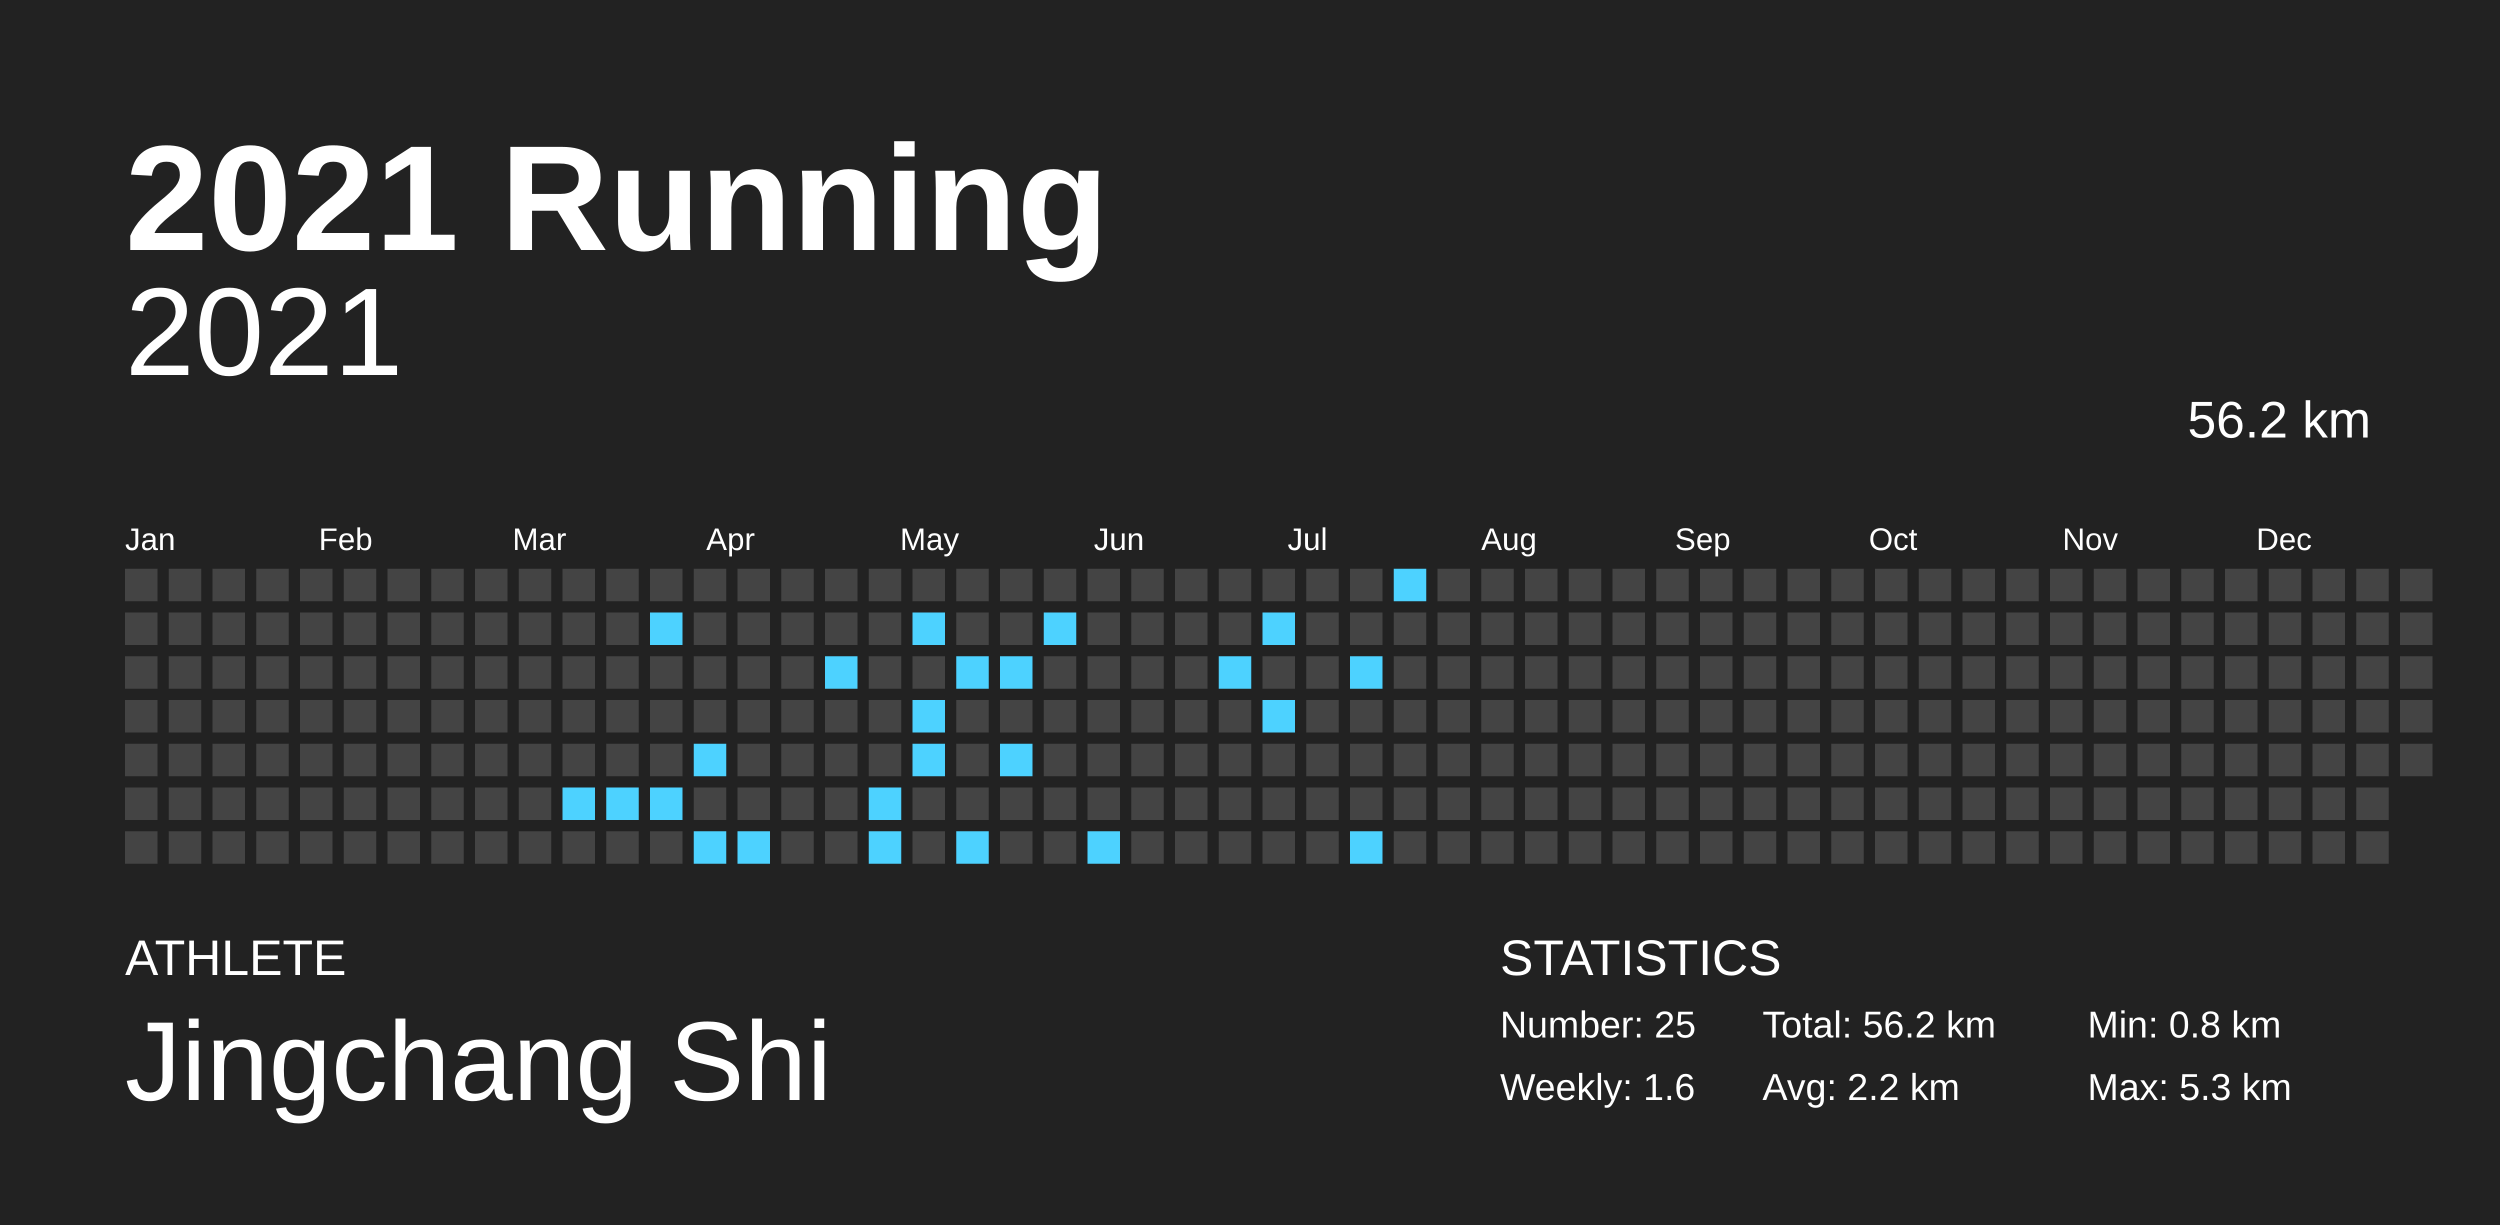
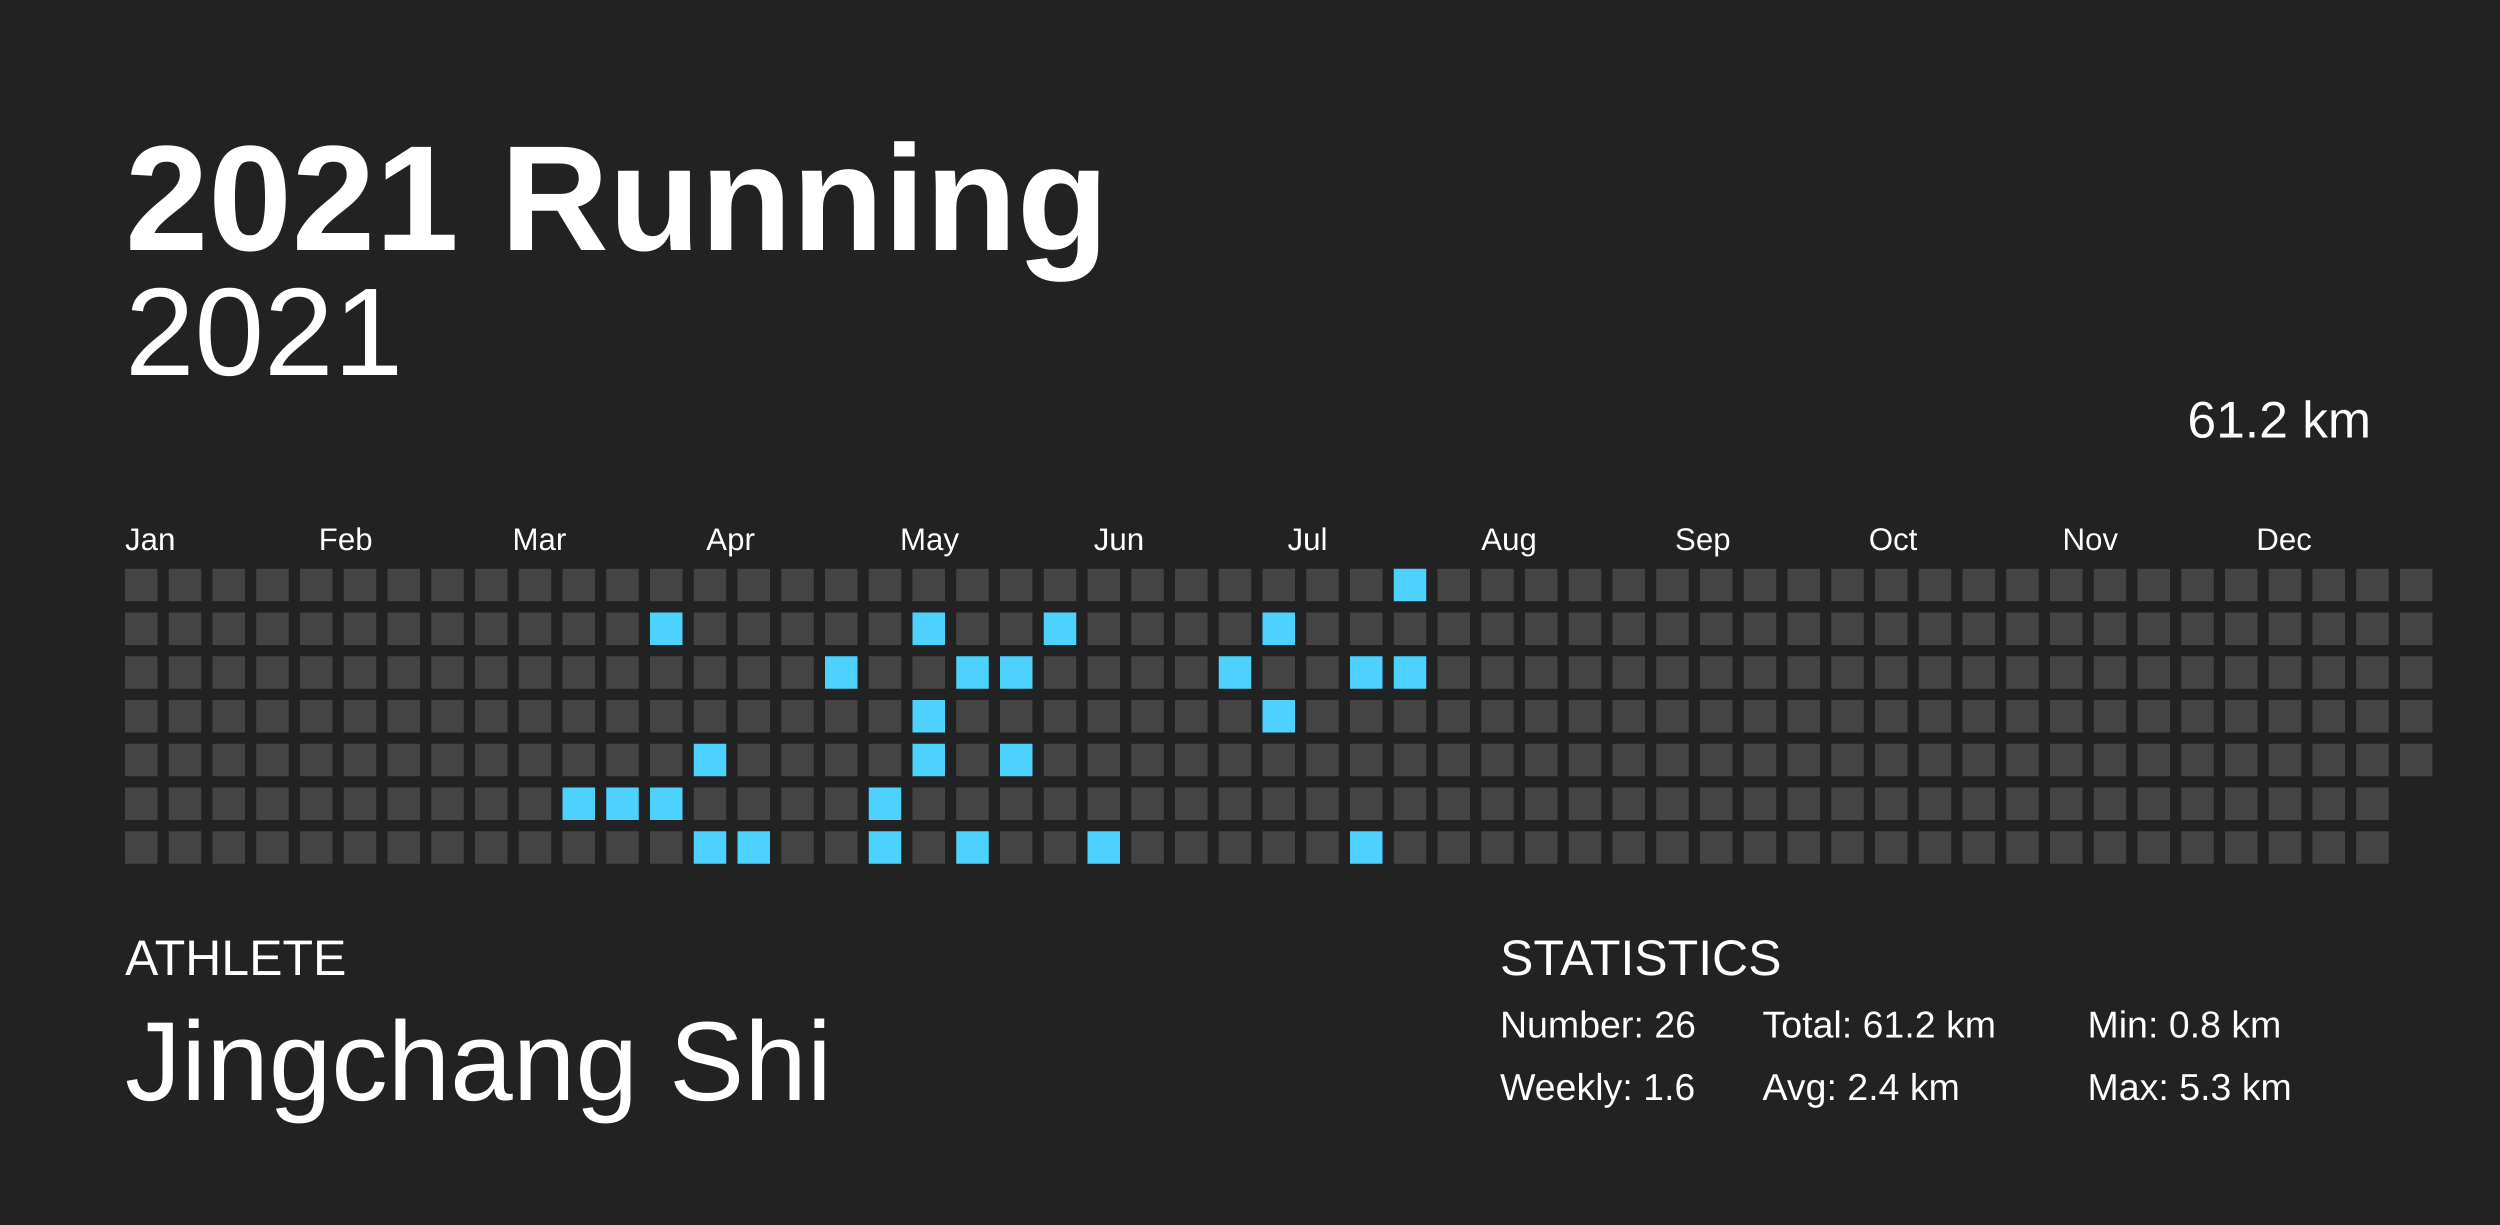
<svg xmlns="http://www.w3.org/2000/svg" baseProfile="full" height="98mm" version="1.1" viewBox="0,0,200,98" width="200mm">
  <defs />
  <rect fill="#222222" height="98" width="200" x="0" y="0" />
  <text fill="#FFFFFF" style="font-size:12px; font-family:Arial; font-weight:bold;" x="10" y="20">2021 Running</text>
  <text fill="#FFFFFF" style="font-size:4px; font-family:Arial" x="10" y="78">ATHLETE</text>
  <text fill="#FFFFFF" style="font-size:9px; font-family:Arial" x="10" y="88">Jingchang Shi</text>
  <text fill="#FFFFFF" style="font-size:4px; font-family:Arial" x="120" y="78">STATISTICS</text>
-   <text fill="#FFFFFF" style="font-size:3px; font-family:Arial" x="120" y="83">Number: 25</text>
+   <text fill="#FFFFFF" style="font-size:3px; font-family:Arial" x="120" y="83">Number: 26</text>
  <text fill="#FFFFFF" style="font-size:3px; font-family:Arial" x="120" y="88">Weekly: 1.6</text>
-   <text fill="#FFFFFF" style="font-size:3px; font-family:Arial" x="141" y="83">Total: 56.2 km</text>
-   <text fill="#FFFFFF" style="font-size:3px; font-family:Arial" x="141" y="88">Avg: 2.2 km</text>
+   <text fill="#FFFFFF" style="font-size:3px; font-family:Arial" x="141" y="83">Total: 61.2 km</text>
+   <text fill="#FFFFFF" style="font-size:3px; font-family:Arial" x="141" y="88">Avg: 2.4 km</text>
  <text fill="#FFFFFF" style="font-size:3px; font-family:Arial" x="167" y="83">Min: 0.8 km</text>
  <text fill="#FFFFFF" style="font-size:3px; font-family:Arial" x="167" y="88">Max: 5.3 km</text>
  <text alignment-baseline="hanging" fill="#FFFFFF" style="font-size:10.0px; font-family:Arial;" x="10" y="30">2021</text>
-   <text alignment-baseline="hanging" fill="#FFFFFF" style="font-size:4.125px; font-family:Arial;" x="175" y="35">56.2 km</text>
+   <text alignment-baseline="hanging" fill="#FFFFFF" style="font-size:4.125px; font-family:Arial;" x="175" y="35">61.2 km</text>
  <text fill="#FFFFFF" style="font-size:2.5px; font-family:Arial" x="10.0" y="44">Jan</text>
  <text fill="#FFFFFF" style="font-size:2.5px; font-family:Arial" x="25.5" y="44">Feb</text>
  <text fill="#FFFFFF" style="font-size:2.5px; font-family:Arial" x="41.0" y="44">Mar</text>
  <text fill="#FFFFFF" style="font-size:2.5px; font-family:Arial" x="56.5" y="44">Apr</text>
  <text fill="#FFFFFF" style="font-size:2.5px; font-family:Arial" x="72.0" y="44">May</text>
  <text fill="#FFFFFF" style="font-size:2.5px; font-family:Arial" x="87.5" y="44">Jun</text>
  <text fill="#FFFFFF" style="font-size:2.5px; font-family:Arial" x="103.0" y="44">Jul</text>
  <text fill="#FFFFFF" style="font-size:2.5px; font-family:Arial" x="118.5" y="44">Aug</text>
  <text fill="#FFFFFF" style="font-size:2.5px; font-family:Arial" x="134.0" y="44">Sep</text>
  <text fill="#FFFFFF" style="font-size:2.5px; font-family:Arial" x="149.5" y="44">Oct</text>
  <text fill="#FFFFFF" style="font-size:2.5px; font-family:Arial" x="165.0" y="44">Nov</text>
  <text fill="#FFFFFF" style="font-size:2.5px; font-family:Arial" x="180.5" y="44">Dec</text>
  <rect fill="#444444" height="2.6" width="2.6" x="10.0" y="45.5" />
  <rect fill="#444444" height="2.6" width="2.6" x="10.0" y="49.0" />
  <rect fill="#444444" height="2.6" width="2.6" x="10.0" y="52.5" />
  <rect fill="#444444" height="2.6" width="2.6" x="10.0" y="56.0" />
  <rect fill="#444444" height="2.6" width="2.6" x="10.0" y="59.5" />
  <rect fill="#444444" height="2.6" width="2.6" x="10.0" y="63.0" />
  <rect fill="#444444" height="2.6" width="2.6" x="10.0" y="66.5" />
  <rect fill="#444444" height="2.6" width="2.6" x="13.5" y="45.5" />
  <rect fill="#444444" height="2.6" width="2.6" x="13.5" y="49.0" />
  <rect fill="#444444" height="2.6" width="2.6" x="13.5" y="52.5" />
  <rect fill="#444444" height="2.6" width="2.6" x="13.5" y="56.0" />
  <rect fill="#444444" height="2.6" width="2.6" x="13.5" y="59.5" />
  <rect fill="#444444" height="2.6" width="2.6" x="13.5" y="63.0" />
  <rect fill="#444444" height="2.6" width="2.6" x="13.5" y="66.5" />
  <rect fill="#444444" height="2.6" width="2.6" x="17.0" y="45.5" />
  <rect fill="#444444" height="2.6" width="2.6" x="17.0" y="49.0" />
  <rect fill="#444444" height="2.6" width="2.6" x="17.0" y="52.5" />
  <rect fill="#444444" height="2.6" width="2.6" x="17.0" y="56.0" />
  <rect fill="#444444" height="2.6" width="2.6" x="17.0" y="59.5" />
  <rect fill="#444444" height="2.6" width="2.6" x="17.0" y="63.0" />
  <rect fill="#444444" height="2.6" width="2.6" x="17.0" y="66.5" />
  <rect fill="#444444" height="2.6" width="2.6" x="20.5" y="45.5" />
  <rect fill="#444444" height="2.6" width="2.6" x="20.5" y="49.0" />
  <rect fill="#444444" height="2.6" width="2.6" x="20.5" y="52.5" />
  <rect fill="#444444" height="2.6" width="2.6" x="20.5" y="56.0" />
  <rect fill="#444444" height="2.6" width="2.6" x="20.5" y="59.5" />
  <rect fill="#444444" height="2.6" width="2.6" x="20.5" y="63.0" />
  <rect fill="#444444" height="2.6" width="2.6" x="20.5" y="66.5" />
  <rect fill="#444444" height="2.6" width="2.6" x="24.0" y="45.5" />
  <rect fill="#444444" height="2.6" width="2.6" x="24.0" y="49.0" />
  <rect fill="#444444" height="2.6" width="2.6" x="24.0" y="52.5" />
  <rect fill="#444444" height="2.6" width="2.6" x="24.0" y="56.0" />
  <rect fill="#444444" height="2.6" width="2.6" x="24.0" y="59.5" />
  <rect fill="#444444" height="2.6" width="2.6" x="24.0" y="63.0" />
  <rect fill="#444444" height="2.6" width="2.6" x="24.0" y="66.5" />
  <rect fill="#444444" height="2.6" width="2.6" x="27.5" y="45.5" />
  <rect fill="#444444" height="2.6" width="2.6" x="27.5" y="49.0" />
  <rect fill="#444444" height="2.6" width="2.6" x="27.5" y="52.5" />
  <rect fill="#444444" height="2.6" width="2.6" x="27.5" y="56.0" />
  <rect fill="#444444" height="2.6" width="2.6" x="27.5" y="59.5" />
  <rect fill="#444444" height="2.6" width="2.6" x="27.5" y="63.0" />
  <rect fill="#444444" height="2.6" width="2.6" x="27.5" y="66.5" />
  <rect fill="#444444" height="2.6" width="2.6" x="31.0" y="45.5" />
  <rect fill="#444444" height="2.6" width="2.6" x="31.0" y="49.0" />
  <rect fill="#444444" height="2.6" width="2.6" x="31.0" y="52.5" />
  <rect fill="#444444" height="2.6" width="2.6" x="31.0" y="56.0" />
  <rect fill="#444444" height="2.6" width="2.6" x="31.0" y="59.5" />
  <rect fill="#444444" height="2.6" width="2.6" x="31.0" y="63.0" />
  <rect fill="#444444" height="2.6" width="2.6" x="31.0" y="66.5" />
  <rect fill="#444444" height="2.6" width="2.6" x="34.5" y="45.5" />
  <rect fill="#444444" height="2.6" width="2.6" x="34.5" y="49.0" />
  <rect fill="#444444" height="2.6" width="2.6" x="34.5" y="52.5" />
  <rect fill="#444444" height="2.6" width="2.6" x="34.5" y="56.0" />
  <rect fill="#444444" height="2.6" width="2.6" x="34.5" y="59.5" />
  <rect fill="#444444" height="2.6" width="2.6" x="34.5" y="63.0" />
  <rect fill="#444444" height="2.6" width="2.6" x="34.5" y="66.5" />
  <rect fill="#444444" height="2.6" width="2.6" x="38.0" y="45.5" />
  <rect fill="#444444" height="2.6" width="2.6" x="38.0" y="49.0" />
  <rect fill="#444444" height="2.6" width="2.6" x="38.0" y="52.5" />
  <rect fill="#444444" height="2.6" width="2.6" x="38.0" y="56.0" />
  <rect fill="#444444" height="2.6" width="2.6" x="38.0" y="59.5" />
  <rect fill="#444444" height="2.6" width="2.6" x="38.0" y="63.0" />
  <rect fill="#444444" height="2.6" width="2.6" x="38.0" y="66.5" />
  <rect fill="#444444" height="2.6" width="2.6" x="41.5" y="45.5" />
  <rect fill="#444444" height="2.6" width="2.6" x="41.5" y="49.0" />
  <rect fill="#444444" height="2.6" width="2.6" x="41.5" y="52.5" />
  <rect fill="#444444" height="2.6" width="2.6" x="41.5" y="56.0" />
  <rect fill="#444444" height="2.6" width="2.6" x="41.5" y="59.5" />
  <rect fill="#444444" height="2.6" width="2.6" x="41.5" y="63.0" />
  <rect fill="#444444" height="2.6" width="2.6" x="41.5" y="66.5" />
  <rect fill="#444444" height="2.6" width="2.6" x="45.0" y="45.5" />
  <rect fill="#444444" height="2.6" width="2.6" x="45.0" y="49.0" />
  <rect fill="#444444" height="2.6" width="2.6" x="45.0" y="52.5" />
  <rect fill="#444444" height="2.6" width="2.6" x="45.0" y="56.0" />
  <rect fill="#444444" height="2.6" width="2.6" x="45.0" y="59.5" />
  <rect fill="#4dd2ff" height="2.6" width="2.6" x="45.0" y="63.0" />
  <rect fill="#444444" height="2.6" width="2.6" x="45.0" y="66.5" />
  <rect fill="#444444" height="2.6" width="2.6" x="48.5" y="45.5" />
  <rect fill="#444444" height="2.6" width="2.6" x="48.5" y="49.0" />
  <rect fill="#444444" height="2.6" width="2.6" x="48.5" y="52.5" />
  <rect fill="#444444" height="2.6" width="2.6" x="48.5" y="56.0" />
  <rect fill="#444444" height="2.6" width="2.6" x="48.5" y="59.5" />
  <rect fill="#4dd2ff" height="2.6" width="2.6" x="48.5" y="63.0" />
  <rect fill="#444444" height="2.6" width="2.6" x="48.5" y="66.5" />
  <rect fill="#444444" height="2.6" width="2.6" x="52.0" y="45.5" />
  <rect fill="#4dd2ff" height="2.6" width="2.6" x="52.0" y="49.0" />
  <rect fill="#444444" height="2.6" width="2.6" x="52.0" y="52.5" />
  <rect fill="#444444" height="2.6" width="2.6" x="52.0" y="56.0" />
  <rect fill="#444444" height="2.6" width="2.6" x="52.0" y="59.5" />
  <rect fill="#4dd2ff" height="2.6" width="2.6" x="52.0" y="63.0" />
  <rect fill="#444444" height="2.6" width="2.6" x="52.0" y="66.5" />
  <rect fill="#444444" height="2.6" width="2.6" x="55.5" y="45.5" />
  <rect fill="#444444" height="2.6" width="2.6" x="55.5" y="49.0" />
  <rect fill="#444444" height="2.6" width="2.6" x="55.5" y="52.5" />
  <rect fill="#444444" height="2.6" width="2.6" x="55.5" y="56.0" />
  <rect fill="#4dd2ff" height="2.6" width="2.6" x="55.5" y="59.5" />
  <rect fill="#444444" height="2.6" width="2.6" x="55.5" y="63.0" />
  <rect fill="#4dd2ff" height="2.6" width="2.6" x="55.5" y="66.5" />
  <rect fill="#444444" height="2.6" width="2.6" x="59.0" y="45.5" />
  <rect fill="#444444" height="2.6" width="2.6" x="59.0" y="49.0" />
  <rect fill="#444444" height="2.6" width="2.6" x="59.0" y="52.5" />
  <rect fill="#444444" height="2.6" width="2.6" x="59.0" y="56.0" />
  <rect fill="#444444" height="2.6" width="2.6" x="59.0" y="59.5" />
  <rect fill="#444444" height="2.6" width="2.6" x="59.0" y="63.0" />
  <rect fill="#4dd2ff" height="2.6" width="2.6" x="59.0" y="66.5" />
  <rect fill="#444444" height="2.6" width="2.6" x="62.5" y="45.5" />
  <rect fill="#444444" height="2.6" width="2.6" x="62.5" y="49.0" />
  <rect fill="#444444" height="2.6" width="2.6" x="62.5" y="52.5" />
  <rect fill="#444444" height="2.6" width="2.6" x="62.5" y="56.0" />
  <rect fill="#444444" height="2.6" width="2.6" x="62.5" y="59.5" />
  <rect fill="#444444" height="2.6" width="2.6" x="62.5" y="63.0" />
  <rect fill="#444444" height="2.6" width="2.6" x="62.5" y="66.5" />
  <rect fill="#444444" height="2.6" width="2.6" x="66.0" y="45.5" />
  <rect fill="#444444" height="2.6" width="2.6" x="66.0" y="49.0" />
  <rect fill="#4dd2ff" height="2.6" width="2.6" x="66.0" y="52.5" />
  <rect fill="#444444" height="2.6" width="2.6" x="66.0" y="56.0" />
  <rect fill="#444444" height="2.6" width="2.6" x="66.0" y="59.5" />
  <rect fill="#444444" height="2.6" width="2.6" x="66.0" y="63.0" />
  <rect fill="#444444" height="2.6" width="2.6" x="66.0" y="66.5" />
  <rect fill="#444444" height="2.6" width="2.6" x="69.5" y="45.5" />
  <rect fill="#444444" height="2.6" width="2.6" x="69.5" y="49.0" />
  <rect fill="#444444" height="2.6" width="2.6" x="69.5" y="52.5" />
  <rect fill="#444444" height="2.6" width="2.6" x="69.5" y="56.0" />
  <rect fill="#444444" height="2.6" width="2.6" x="69.5" y="59.5" />
  <rect fill="#4dd2ff" height="2.6" width="2.6" x="69.5" y="63.0" />
  <rect fill="#4dd2ff" height="2.6" width="2.6" x="69.5" y="66.5" />
  <rect fill="#444444" height="2.6" width="2.6" x="73.0" y="45.5" />
  <rect fill="#4dd2ff" height="2.6" width="2.6" x="73.0" y="49.0" />
  <rect fill="#444444" height="2.6" width="2.6" x="73.0" y="52.5" />
  <rect fill="#4dd2ff" height="2.6" width="2.6" x="73.0" y="56.0" />
  <rect fill="#4dd2ff" height="2.6" width="2.6" x="73.0" y="59.5" />
  <rect fill="#444444" height="2.6" width="2.6" x="73.0" y="63.0" />
  <rect fill="#444444" height="2.6" width="2.6" x="73.0" y="66.5" />
  <rect fill="#444444" height="2.6" width="2.6" x="76.5" y="45.5" />
  <rect fill="#444444" height="2.6" width="2.6" x="76.5" y="49.0" />
  <rect fill="#4dd2ff" height="2.6" width="2.6" x="76.5" y="52.5" />
  <rect fill="#444444" height="2.6" width="2.6" x="76.5" y="56.0" />
  <rect fill="#444444" height="2.6" width="2.6" x="76.5" y="59.5" />
  <rect fill="#444444" height="2.6" width="2.6" x="76.5" y="63.0" />
  <rect fill="#4dd2ff" height="2.6" width="2.6" x="76.5" y="66.5" />
  <rect fill="#444444" height="2.6" width="2.6" x="80.0" y="45.5" />
  <rect fill="#444444" height="2.6" width="2.6" x="80.0" y="49.0" />
  <rect fill="#4dd2ff" height="2.6" width="2.6" x="80.0" y="52.5" />
  <rect fill="#444444" height="2.6" width="2.6" x="80.0" y="56.0" />
  <rect fill="#4dd2ff" height="2.6" width="2.6" x="80.0" y="59.5" />
  <rect fill="#444444" height="2.6" width="2.6" x="80.0" y="63.0" />
  <rect fill="#444444" height="2.6" width="2.6" x="80.0" y="66.5" />
  <rect fill="#444444" height="2.6" width="2.6" x="83.5" y="45.5" />
  <rect fill="#4dd2ff" height="2.6" width="2.6" x="83.5" y="49.0" />
  <rect fill="#444444" height="2.6" width="2.6" x="83.5" y="52.5" />
  <rect fill="#444444" height="2.6" width="2.6" x="83.5" y="56.0" />
  <rect fill="#444444" height="2.6" width="2.6" x="83.5" y="59.5" />
  <rect fill="#444444" height="2.6" width="2.6" x="83.5" y="63.0" />
  <rect fill="#444444" height="2.6" width="2.6" x="83.5" y="66.5" />
  <rect fill="#444444" height="2.6" width="2.6" x="87.0" y="45.5" />
  <rect fill="#444444" height="2.6" width="2.6" x="87.0" y="49.0" />
  <rect fill="#444444" height="2.6" width="2.6" x="87.0" y="52.5" />
  <rect fill="#444444" height="2.6" width="2.6" x="87.0" y="56.0" />
  <rect fill="#444444" height="2.6" width="2.6" x="87.0" y="59.5" />
  <rect fill="#444444" height="2.6" width="2.6" x="87.0" y="63.0" />
  <rect fill="#4dd2ff" height="2.6" width="2.6" x="87.0" y="66.5" />
  <rect fill="#444444" height="2.6" width="2.6" x="90.5" y="45.5" />
  <rect fill="#444444" height="2.6" width="2.6" x="90.5" y="49.0" />
  <rect fill="#444444" height="2.6" width="2.6" x="90.5" y="52.5" />
  <rect fill="#444444" height="2.6" width="2.6" x="90.5" y="56.0" />
  <rect fill="#444444" height="2.6" width="2.6" x="90.5" y="59.5" />
  <rect fill="#444444" height="2.6" width="2.6" x="90.5" y="63.0" />
  <rect fill="#444444" height="2.6" width="2.6" x="90.5" y="66.5" />
  <rect fill="#444444" height="2.6" width="2.6" x="94.0" y="45.5" />
  <rect fill="#444444" height="2.6" width="2.6" x="94.0" y="49.0" />
  <rect fill="#444444" height="2.6" width="2.6" x="94.0" y="52.5" />
  <rect fill="#444444" height="2.6" width="2.6" x="94.0" y="56.0" />
  <rect fill="#444444" height="2.6" width="2.6" x="94.0" y="59.5" />
  <rect fill="#444444" height="2.6" width="2.6" x="94.0" y="63.0" />
  <rect fill="#444444" height="2.6" width="2.6" x="94.0" y="66.5" />
  <rect fill="#444444" height="2.6" width="2.6" x="97.5" y="45.5" />
  <rect fill="#444444" height="2.6" width="2.6" x="97.5" y="49.0" />
  <rect fill="#4dd2ff" height="2.6" width="2.6" x="97.5" y="52.5" />
  <rect fill="#444444" height="2.6" width="2.6" x="97.5" y="56.0" />
  <rect fill="#444444" height="2.6" width="2.6" x="97.5" y="59.5" />
  <rect fill="#444444" height="2.6" width="2.6" x="97.5" y="63.0" />
  <rect fill="#444444" height="2.6" width="2.6" x="97.5" y="66.5" />
  <rect fill="#444444" height="2.6" width="2.6" x="101.0" y="45.5" />
  <rect fill="#4dd2ff" height="2.6" width="2.6" x="101.0" y="49.0" />
  <rect fill="#444444" height="2.6" width="2.6" x="101.0" y="52.5" />
  <rect fill="#4dd2ff" height="2.6" width="2.6" x="101.0" y="56.0" />
  <rect fill="#444444" height="2.6" width="2.6" x="101.0" y="59.5" />
  <rect fill="#444444" height="2.6" width="2.6" x="101.0" y="63.0" />
  <rect fill="#444444" height="2.6" width="2.6" x="101.0" y="66.5" />
  <rect fill="#444444" height="2.6" width="2.6" x="104.5" y="45.5" />
  <rect fill="#444444" height="2.6" width="2.6" x="104.5" y="49.0" />
  <rect fill="#444444" height="2.6" width="2.6" x="104.5" y="52.5" />
  <rect fill="#444444" height="2.6" width="2.6" x="104.5" y="56.0" />
  <rect fill="#444444" height="2.6" width="2.6" x="104.5" y="59.5" />
  <rect fill="#444444" height="2.6" width="2.6" x="104.5" y="63.0" />
  <rect fill="#444444" height="2.6" width="2.6" x="104.5" y="66.5" />
  <rect fill="#444444" height="2.6" width="2.6" x="108.0" y="45.5" />
  <rect fill="#444444" height="2.6" width="2.6" x="108.0" y="49.0" />
  <rect fill="#4dd2ff" height="2.6" width="2.6" x="108.0" y="52.5" />
  <rect fill="#444444" height="2.6" width="2.6" x="108.0" y="56.0" />
  <rect fill="#444444" height="2.6" width="2.6" x="108.0" y="59.5" />
  <rect fill="#444444" height="2.6" width="2.6" x="108.0" y="63.0" />
  <rect fill="#4dd2ff" height="2.6" width="2.6" x="108.0" y="66.5" />
  <rect fill="#4dd2ff" height="2.6" width="2.6" x="111.5" y="45.5" />
  <rect fill="#444444" height="2.6" width="2.6" x="111.5" y="49.0" />
-   <rect fill="#444444" height="2.6" width="2.6" x="111.5" y="52.5" />
+   <rect fill="#4dd2ff" height="2.6" width="2.6" x="111.5" y="52.5" />
  <rect fill="#444444" height="2.6" width="2.6" x="111.5" y="56.0" />
  <rect fill="#444444" height="2.6" width="2.6" x="111.5" y="59.5" />
  <rect fill="#444444" height="2.6" width="2.6" x="111.5" y="63.0" />
  <rect fill="#444444" height="2.6" width="2.6" x="111.5" y="66.5" />
  <rect fill="#444444" height="2.6" width="2.6" x="115.0" y="45.5" />
  <rect fill="#444444" height="2.6" width="2.6" x="115.0" y="49.0" />
  <rect fill="#444444" height="2.6" width="2.6" x="115.0" y="52.5" />
  <rect fill="#444444" height="2.6" width="2.6" x="115.0" y="56.0" />
  <rect fill="#444444" height="2.6" width="2.6" x="115.0" y="59.5" />
  <rect fill="#444444" height="2.6" width="2.6" x="115.0" y="63.0" />
  <rect fill="#444444" height="2.6" width="2.6" x="115.0" y="66.5" />
  <rect fill="#444444" height="2.6" width="2.6" x="118.5" y="45.5" />
  <rect fill="#444444" height="2.6" width="2.6" x="118.5" y="49.0" />
  <rect fill="#444444" height="2.6" width="2.6" x="118.5" y="52.5" />
  <rect fill="#444444" height="2.6" width="2.6" x="118.5" y="56.0" />
  <rect fill="#444444" height="2.6" width="2.6" x="118.5" y="59.5" />
  <rect fill="#444444" height="2.6" width="2.6" x="118.5" y="63.0" />
  <rect fill="#444444" height="2.6" width="2.6" x="118.5" y="66.5" />
  <rect fill="#444444" height="2.6" width="2.6" x="122.0" y="45.5" />
  <rect fill="#444444" height="2.6" width="2.6" x="122.0" y="49.0" />
  <rect fill="#444444" height="2.6" width="2.6" x="122.0" y="52.5" />
  <rect fill="#444444" height="2.6" width="2.6" x="122.0" y="56.0" />
  <rect fill="#444444" height="2.6" width="2.6" x="122.0" y="59.5" />
  <rect fill="#444444" height="2.6" width="2.6" x="122.0" y="63.0" />
  <rect fill="#444444" height="2.6" width="2.6" x="122.0" y="66.5" />
  <rect fill="#444444" height="2.6" width="2.6" x="125.5" y="45.5" />
  <rect fill="#444444" height="2.6" width="2.6" x="125.5" y="49.0" />
  <rect fill="#444444" height="2.6" width="2.6" x="125.5" y="52.5" />
  <rect fill="#444444" height="2.6" width="2.6" x="125.5" y="56.0" />
  <rect fill="#444444" height="2.6" width="2.6" x="125.5" y="59.5" />
  <rect fill="#444444" height="2.6" width="2.6" x="125.5" y="63.0" />
  <rect fill="#444444" height="2.6" width="2.6" x="125.5" y="66.5" />
  <rect fill="#444444" height="2.6" width="2.6" x="129.0" y="45.5" />
  <rect fill="#444444" height="2.6" width="2.6" x="129.0" y="49.0" />
  <rect fill="#444444" height="2.6" width="2.6" x="129.0" y="52.5" />
  <rect fill="#444444" height="2.6" width="2.6" x="129.0" y="56.0" />
  <rect fill="#444444" height="2.6" width="2.6" x="129.0" y="59.5" />
  <rect fill="#444444" height="2.6" width="2.6" x="129.0" y="63.0" />
  <rect fill="#444444" height="2.6" width="2.6" x="129.0" y="66.5" />
  <rect fill="#444444" height="2.6" width="2.6" x="132.5" y="45.5" />
  <rect fill="#444444" height="2.6" width="2.6" x="132.5" y="49.0" />
  <rect fill="#444444" height="2.6" width="2.6" x="132.5" y="52.5" />
  <rect fill="#444444" height="2.6" width="2.6" x="132.5" y="56.0" />
  <rect fill="#444444" height="2.6" width="2.6" x="132.5" y="59.5" />
  <rect fill="#444444" height="2.6" width="2.6" x="132.5" y="63.0" />
  <rect fill="#444444" height="2.6" width="2.6" x="132.5" y="66.5" />
  <rect fill="#444444" height="2.6" width="2.6" x="136.0" y="45.5" />
  <rect fill="#444444" height="2.6" width="2.6" x="136.0" y="49.0" />
  <rect fill="#444444" height="2.6" width="2.6" x="136.0" y="52.5" />
  <rect fill="#444444" height="2.6" width="2.6" x="136.0" y="56.0" />
  <rect fill="#444444" height="2.6" width="2.6" x="136.0" y="59.5" />
  <rect fill="#444444" height="2.6" width="2.6" x="136.0" y="63.0" />
  <rect fill="#444444" height="2.6" width="2.6" x="136.0" y="66.5" />
  <rect fill="#444444" height="2.6" width="2.6" x="139.5" y="45.5" />
  <rect fill="#444444" height="2.6" width="2.6" x="139.5" y="49.0" />
  <rect fill="#444444" height="2.6" width="2.6" x="139.5" y="52.5" />
  <rect fill="#444444" height="2.6" width="2.6" x="139.5" y="56.0" />
  <rect fill="#444444" height="2.6" width="2.6" x="139.5" y="59.5" />
  <rect fill="#444444" height="2.6" width="2.6" x="139.5" y="63.0" />
  <rect fill="#444444" height="2.6" width="2.6" x="139.5" y="66.5" />
  <rect fill="#444444" height="2.6" width="2.6" x="143.0" y="45.5" />
  <rect fill="#444444" height="2.6" width="2.6" x="143.0" y="49.0" />
  <rect fill="#444444" height="2.6" width="2.6" x="143.0" y="52.5" />
  <rect fill="#444444" height="2.6" width="2.6" x="143.0" y="56.0" />
  <rect fill="#444444" height="2.6" width="2.6" x="143.0" y="59.5" />
  <rect fill="#444444" height="2.6" width="2.6" x="143.0" y="63.0" />
  <rect fill="#444444" height="2.6" width="2.6" x="143.0" y="66.5" />
  <rect fill="#444444" height="2.6" width="2.6" x="146.5" y="45.5" />
  <rect fill="#444444" height="2.6" width="2.6" x="146.5" y="49.0" />
  <rect fill="#444444" height="2.6" width="2.6" x="146.5" y="52.5" />
  <rect fill="#444444" height="2.6" width="2.6" x="146.5" y="56.0" />
  <rect fill="#444444" height="2.6" width="2.6" x="146.5" y="59.5" />
  <rect fill="#444444" height="2.6" width="2.6" x="146.5" y="63.0" />
  <rect fill="#444444" height="2.6" width="2.6" x="146.5" y="66.5" />
  <rect fill="#444444" height="2.6" width="2.6" x="150.0" y="45.5" />
  <rect fill="#444444" height="2.6" width="2.6" x="150.0" y="49.0" />
  <rect fill="#444444" height="2.6" width="2.6" x="150.0" y="52.5" />
  <rect fill="#444444" height="2.6" width="2.6" x="150.0" y="56.0" />
  <rect fill="#444444" height="2.6" width="2.6" x="150.0" y="59.5" />
  <rect fill="#444444" height="2.6" width="2.6" x="150.0" y="63.0" />
  <rect fill="#444444" height="2.6" width="2.6" x="150.0" y="66.5" />
  <rect fill="#444444" height="2.6" width="2.6" x="153.5" y="45.5" />
  <rect fill="#444444" height="2.6" width="2.6" x="153.5" y="49.0" />
  <rect fill="#444444" height="2.6" width="2.6" x="153.5" y="52.5" />
  <rect fill="#444444" height="2.6" width="2.6" x="153.5" y="56.0" />
  <rect fill="#444444" height="2.6" width="2.6" x="153.5" y="59.5" />
  <rect fill="#444444" height="2.6" width="2.6" x="153.5" y="63.0" />
  <rect fill="#444444" height="2.6" width="2.6" x="153.5" y="66.5" />
  <rect fill="#444444" height="2.6" width="2.6" x="157.0" y="45.5" />
  <rect fill="#444444" height="2.6" width="2.6" x="157.0" y="49.0" />
  <rect fill="#444444" height="2.6" width="2.6" x="157.0" y="52.5" />
  <rect fill="#444444" height="2.6" width="2.6" x="157.0" y="56.0" />
  <rect fill="#444444" height="2.6" width="2.6" x="157.0" y="59.5" />
  <rect fill="#444444" height="2.6" width="2.6" x="157.0" y="63.0" />
  <rect fill="#444444" height="2.6" width="2.6" x="157.0" y="66.5" />
  <rect fill="#444444" height="2.6" width="2.6" x="160.5" y="45.5" />
  <rect fill="#444444" height="2.6" width="2.6" x="160.5" y="49.0" />
  <rect fill="#444444" height="2.6" width="2.6" x="160.5" y="52.5" />
  <rect fill="#444444" height="2.6" width="2.6" x="160.5" y="56.0" />
  <rect fill="#444444" height="2.6" width="2.6" x="160.5" y="59.5" />
  <rect fill="#444444" height="2.6" width="2.6" x="160.5" y="63.0" />
  <rect fill="#444444" height="2.6" width="2.6" x="160.5" y="66.5" />
  <rect fill="#444444" height="2.6" width="2.6" x="164.0" y="45.5" />
  <rect fill="#444444" height="2.6" width="2.6" x="164.0" y="49.0" />
  <rect fill="#444444" height="2.6" width="2.6" x="164.0" y="52.5" />
  <rect fill="#444444" height="2.6" width="2.6" x="164.0" y="56.0" />
  <rect fill="#444444" height="2.6" width="2.6" x="164.0" y="59.5" />
  <rect fill="#444444" height="2.6" width="2.6" x="164.0" y="63.0" />
  <rect fill="#444444" height="2.6" width="2.6" x="164.0" y="66.5" />
  <rect fill="#444444" height="2.6" width="2.6" x="167.5" y="45.5" />
  <rect fill="#444444" height="2.6" width="2.6" x="167.5" y="49.0" />
  <rect fill="#444444" height="2.6" width="2.6" x="167.5" y="52.5" />
  <rect fill="#444444" height="2.6" width="2.6" x="167.5" y="56.0" />
  <rect fill="#444444" height="2.6" width="2.6" x="167.5" y="59.5" />
  <rect fill="#444444" height="2.6" width="2.6" x="167.5" y="63.0" />
  <rect fill="#444444" height="2.6" width="2.6" x="167.5" y="66.5" />
  <rect fill="#444444" height="2.6" width="2.6" x="171.0" y="45.5" />
  <rect fill="#444444" height="2.6" width="2.6" x="171.0" y="49.0" />
  <rect fill="#444444" height="2.6" width="2.6" x="171.0" y="52.5" />
  <rect fill="#444444" height="2.6" width="2.6" x="171.0" y="56.0" />
  <rect fill="#444444" height="2.6" width="2.6" x="171.0" y="59.5" />
  <rect fill="#444444" height="2.6" width="2.6" x="171.0" y="63.0" />
  <rect fill="#444444" height="2.6" width="2.6" x="171.0" y="66.5" />
  <rect fill="#444444" height="2.6" width="2.6" x="174.5" y="45.5" />
  <rect fill="#444444" height="2.6" width="2.6" x="174.5" y="49.0" />
  <rect fill="#444444" height="2.6" width="2.6" x="174.5" y="52.5" />
  <rect fill="#444444" height="2.6" width="2.6" x="174.5" y="56.0" />
  <rect fill="#444444" height="2.6" width="2.6" x="174.5" y="59.5" />
  <rect fill="#444444" height="2.6" width="2.6" x="174.5" y="63.0" />
  <rect fill="#444444" height="2.6" width="2.6" x="174.5" y="66.5" />
  <rect fill="#444444" height="2.6" width="2.6" x="178.0" y="45.5" />
  <rect fill="#444444" height="2.6" width="2.6" x="178.0" y="49.0" />
  <rect fill="#444444" height="2.6" width="2.6" x="178.0" y="52.5" />
  <rect fill="#444444" height="2.6" width="2.6" x="178.0" y="56.0" />
  <rect fill="#444444" height="2.6" width="2.6" x="178.0" y="59.5" />
  <rect fill="#444444" height="2.6" width="2.6" x="178.0" y="63.0" />
  <rect fill="#444444" height="2.6" width="2.6" x="178.0" y="66.5" />
  <rect fill="#444444" height="2.6" width="2.6" x="181.5" y="45.5" />
  <rect fill="#444444" height="2.6" width="2.6" x="181.5" y="49.0" />
  <rect fill="#444444" height="2.6" width="2.6" x="181.5" y="52.5" />
  <rect fill="#444444" height="2.6" width="2.6" x="181.5" y="56.0" />
  <rect fill="#444444" height="2.6" width="2.6" x="181.5" y="59.5" />
  <rect fill="#444444" height="2.6" width="2.6" x="181.5" y="63.0" />
  <rect fill="#444444" height="2.6" width="2.6" x="181.5" y="66.5" />
  <rect fill="#444444" height="2.6" width="2.6" x="185.0" y="45.5" />
  <rect fill="#444444" height="2.6" width="2.6" x="185.0" y="49.0" />
  <rect fill="#444444" height="2.6" width="2.6" x="185.0" y="52.5" />
  <rect fill="#444444" height="2.6" width="2.6" x="185.0" y="56.0" />
  <rect fill="#444444" height="2.6" width="2.6" x="185.0" y="59.5" />
  <rect fill="#444444" height="2.6" width="2.6" x="185.0" y="63.0" />
  <rect fill="#444444" height="2.6" width="2.6" x="185.0" y="66.5" />
  <rect fill="#444444" height="2.6" width="2.6" x="188.5" y="45.5" />
  <rect fill="#444444" height="2.6" width="2.6" x="188.5" y="49.0" />
  <rect fill="#444444" height="2.6" width="2.6" x="188.5" y="52.5" />
  <rect fill="#444444" height="2.6" width="2.6" x="188.5" y="56.0" />
  <rect fill="#444444" height="2.6" width="2.6" x="188.5" y="59.5" />
  <rect fill="#444444" height="2.6" width="2.6" x="188.5" y="63.0" />
  <rect fill="#444444" height="2.6" width="2.6" x="188.5" y="66.5" />
  <rect fill="#444444" height="2.6" width="2.6" x="192.0" y="45.5" />
  <rect fill="#444444" height="2.6" width="2.6" x="192.0" y="49.0" />
  <rect fill="#444444" height="2.6" width="2.6" x="192.0" y="52.5" />
  <rect fill="#444444" height="2.6" width="2.6" x="192.0" y="56.0" />
  <rect fill="#444444" height="2.6" width="2.6" x="192.0" y="59.5" />
</svg>
